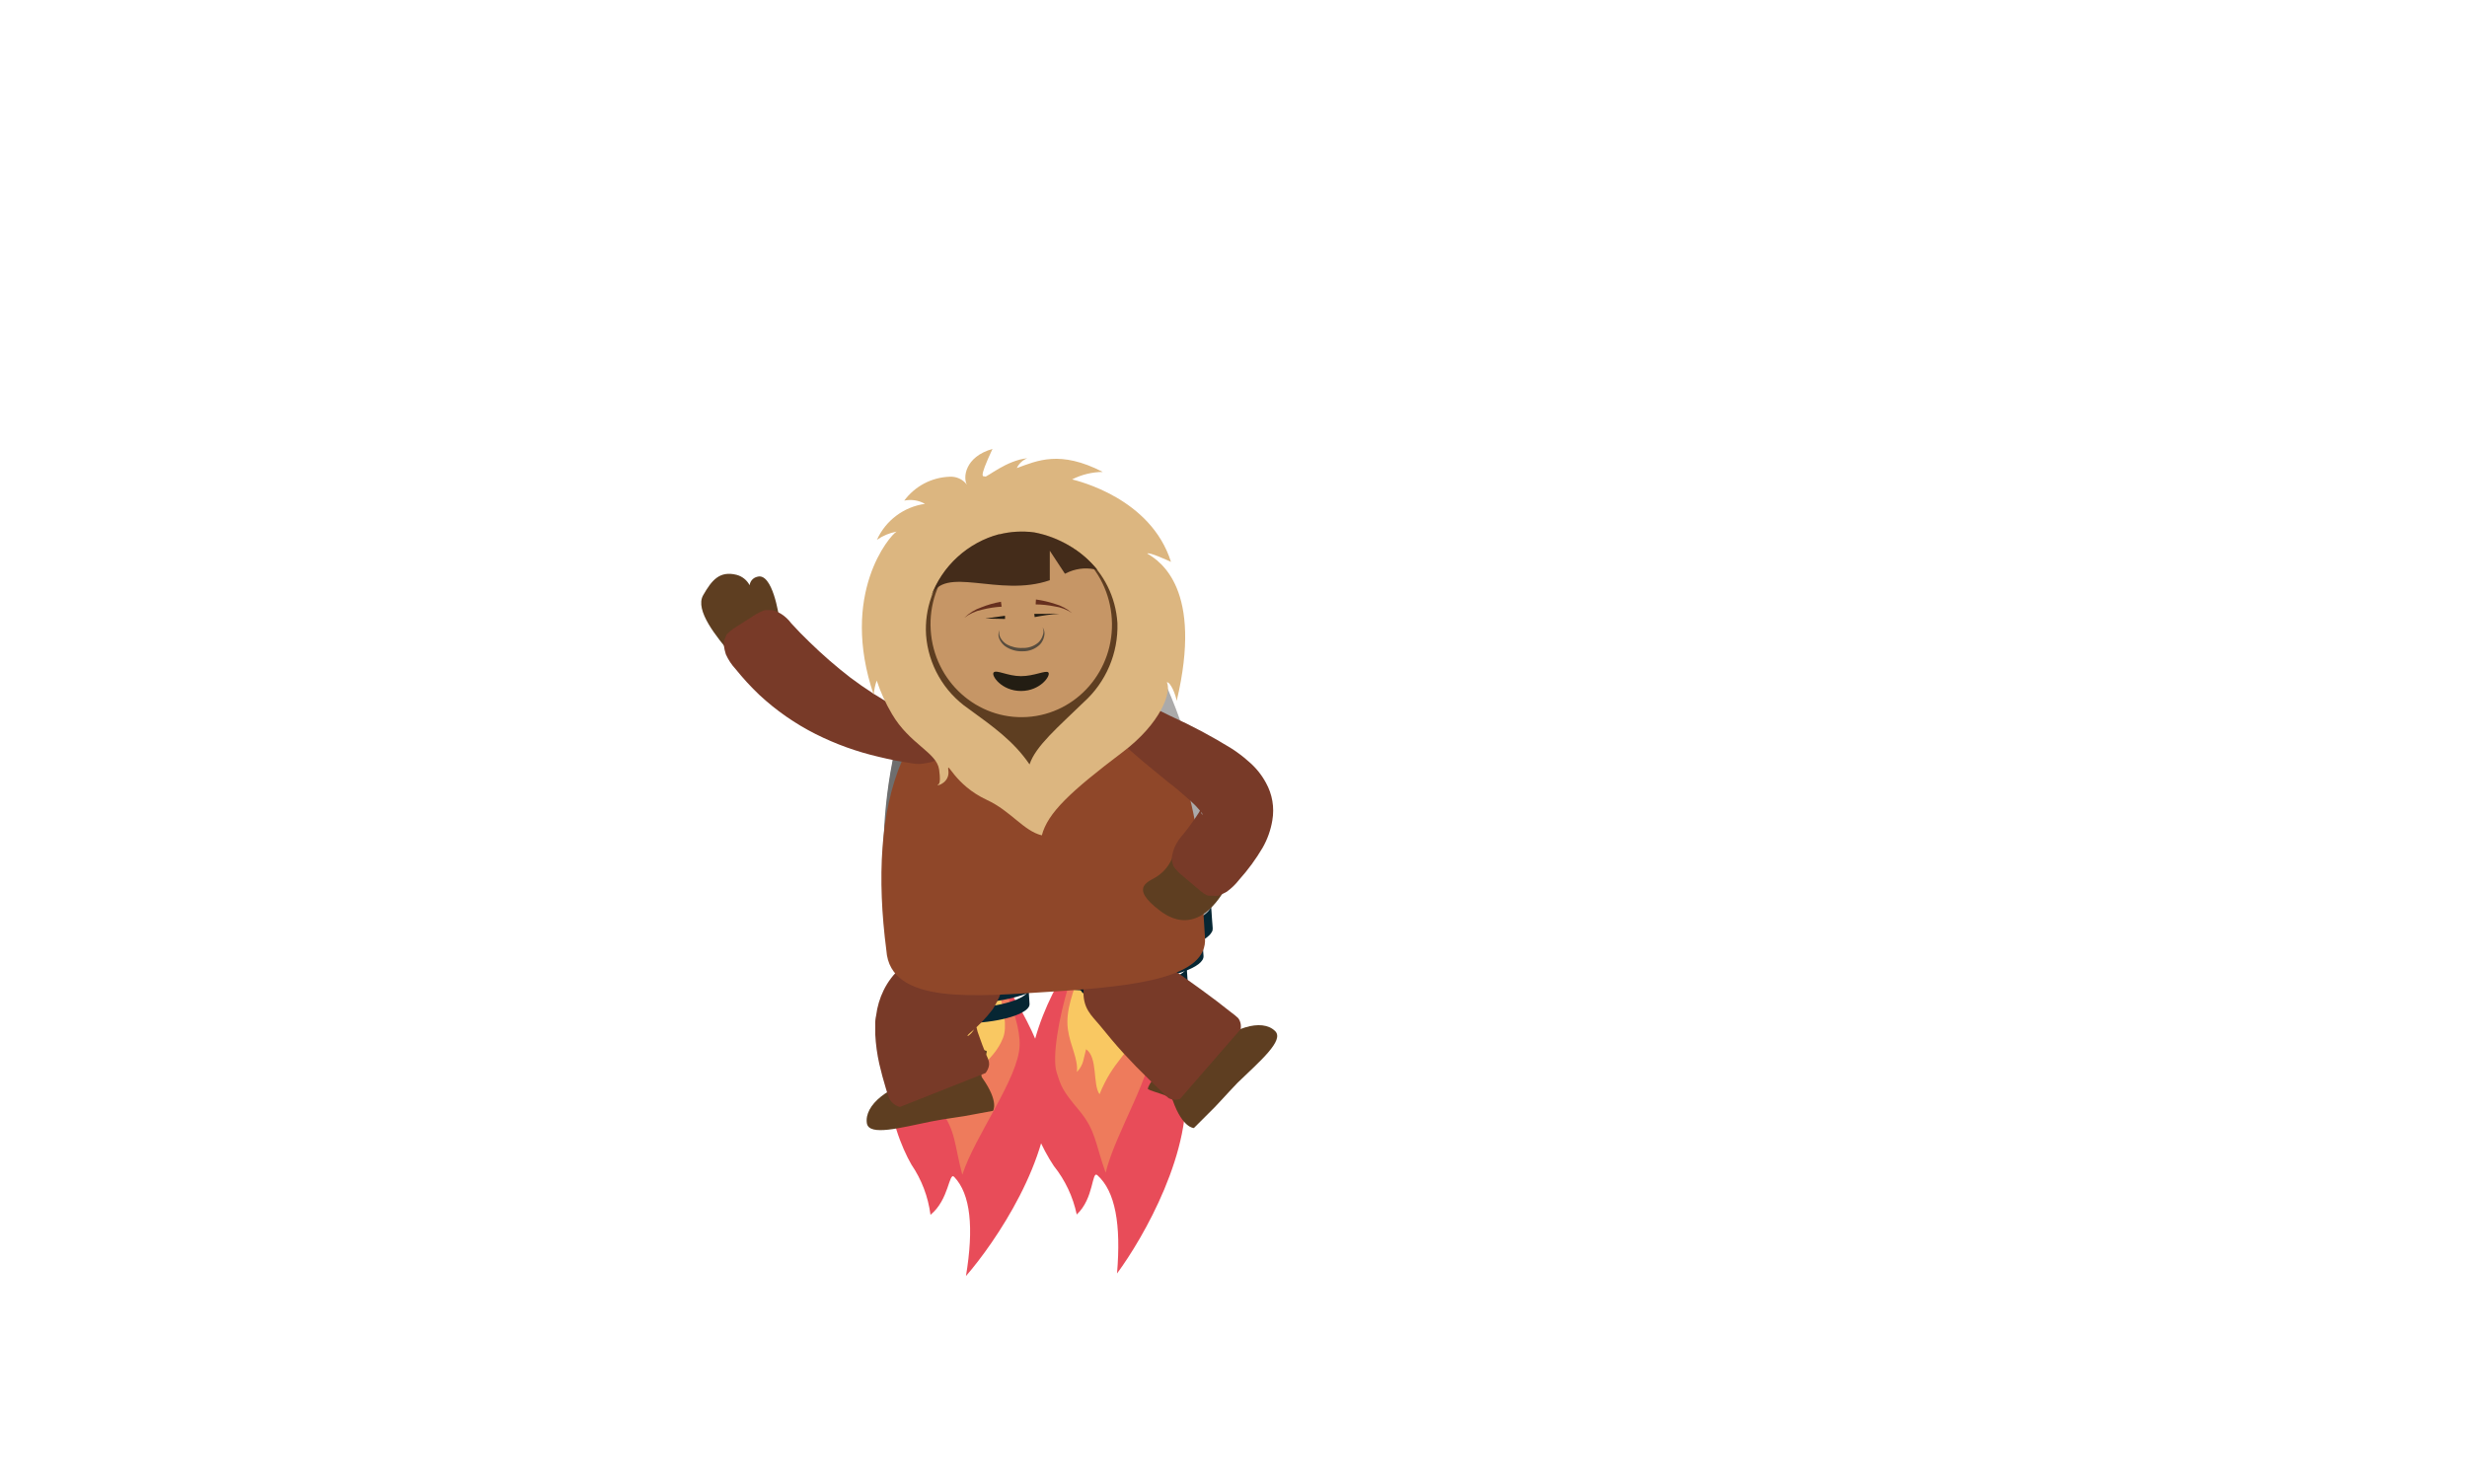
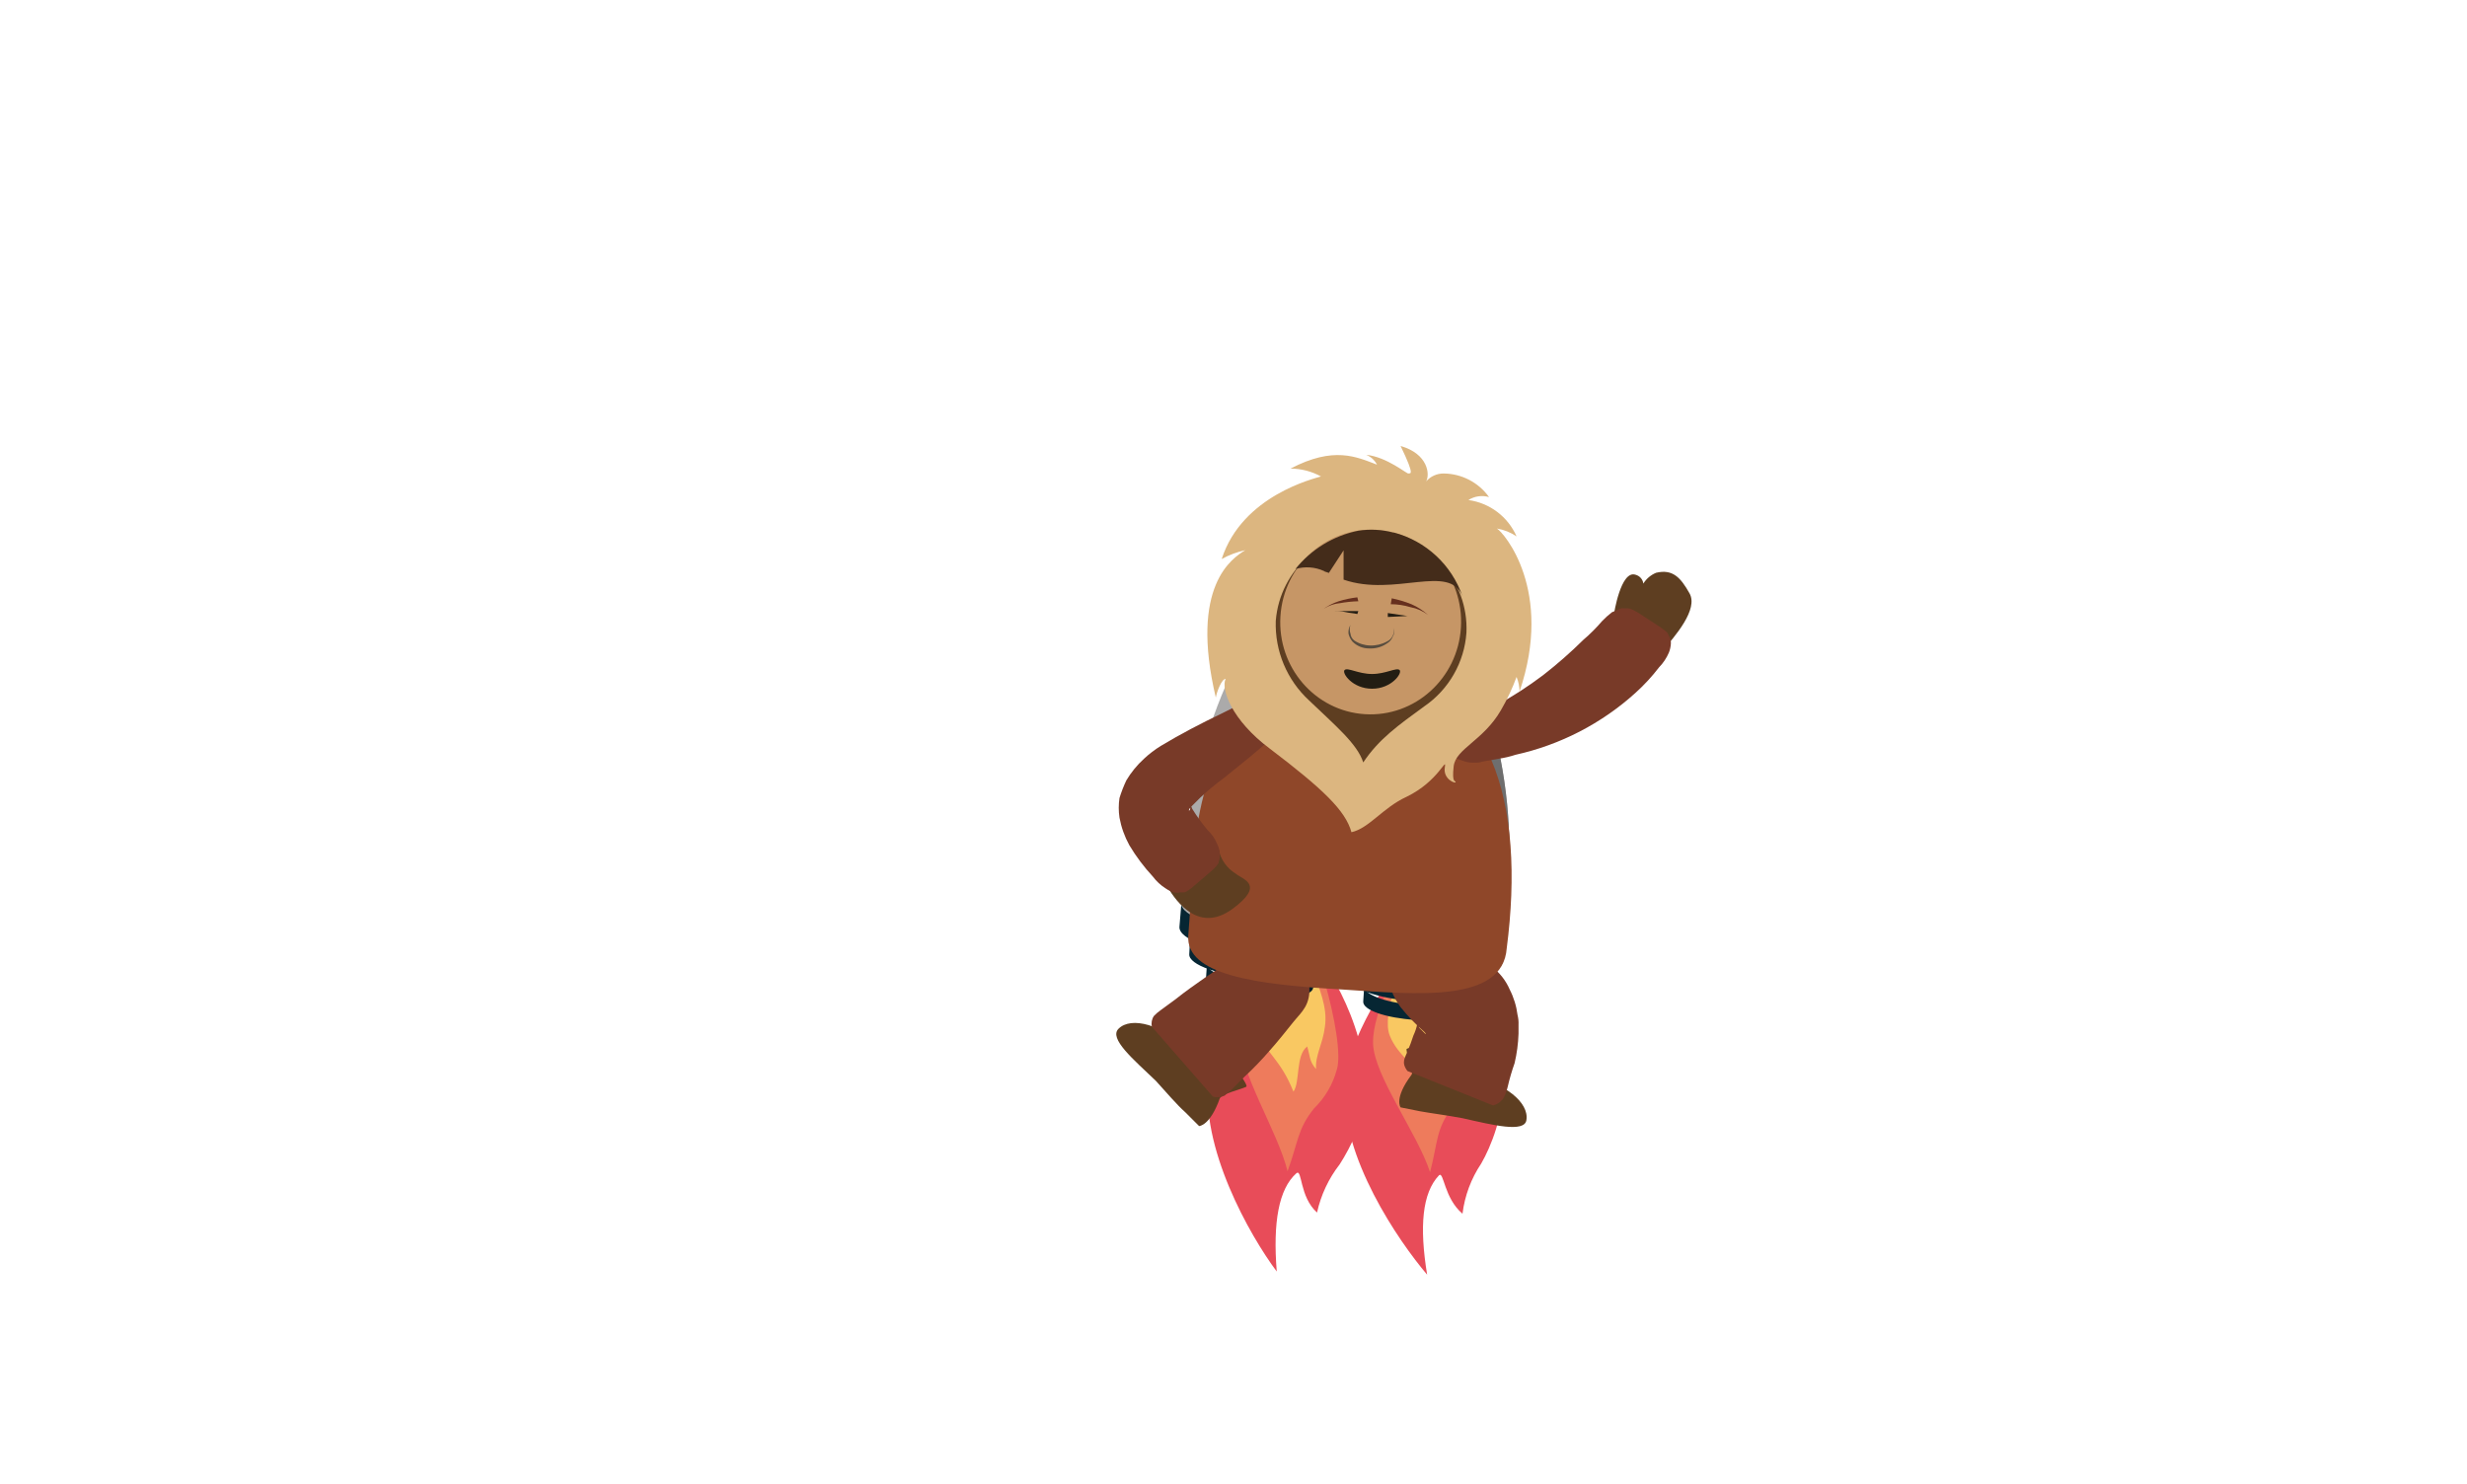
- <svg xmlns="http://www.w3.org/2000/svg" id="Layer_3" data-name="Layer 3" viewBox="0 0 251 151">
+ <svg xmlns="http://www.w3.org/2000/svg" viewBox="0 0 251 151">
  <defs>
    <style>.cls-1{fill:#e84c59;}.cls-2{fill:#ee7b5c;}.cls-3{fill:#f9c862;}.cls-4{fill:#062633;}.cls-5{fill:#abaaaa;}.cls-6{fill:#e1dfe0;}.cls-7{fill:none;}.cls-8{fill:#041d26;}.cls-9{fill:#6e6e6e;}.cls-10{fill:silver;}.cls-11{fill:#5e3e21;}.cls-12{fill:#783a28;}.cls-13{fill:#8f4729;}.cls-14{fill:#dcb680;}.cls-15{fill:#c69666;}.cls-16{fill:#662f1e;}.cls-17{fill:#231d13;}.cls-18{fill:#574c3e;}.cls-19{fill:#442c1a;}</style>
  </defs>
-   <path class="cls-1" d="M99.55,96.17c2.49,3.29,6.87,9.85,7.14,14.48.41,7.19-5.46,15.81-8.41,19.19.81-4.9.48-8.34-1.2-10.09-.54-.55-.51,2.33-2.41,3.86a11.72,11.72,0,0,0-1.94-5.11c-1-1.73-2.32-5.09-2.11-7.53.66-7.81,5.94-13.53,7-14.87Z" />
-   <path class="cls-2" d="M99.55,96.17c1.21,1.34,4.31,6.87,4.19,10.22s-4.53,9.13-5.83,13.14c-.83-3.07-.63-4.39-2.2-6.55a8.78,8.78,0,0,1-2-4c-.38-1.44.6-5.41,1.94-8.75a18.31,18.31,0,0,1,1.91-4.08Z" />
-   <path class="cls-3" d="M99.55,96.17c1.11,1.79,3.39,7.21,2.5,9.44s-2.41,2.52-4.11,5.9c-.63-1.1.15-3.74-1-4.67-.35.93-.34,1.53-1.1,2.24.24-1.37-.48-2.68-.58-4.4-.11-2,.94-3.86,1.6-5.61a12.11,12.11,0,0,0,.75-3Z" />
-   <path class="cls-4" d="M99,97.45c3.54.07,6.42-.69,6.44-1.68v1.8c0,1-2.91,1.76-6.45,1.69s-6.39-.93-6.37-1.93V95.52C92.56,96.52,95.4,97.38,99,97.45Z" />
-   <path class="cls-4" d="M98.92,99.63c2.66.05,4.84-.52,4.85-1.27v1.36c0,.75-2.18,1.32-4.85,1.27s-4.82-.7-4.8-1.45V98.18C94.1,98.93,96.25,99.58,98.92,99.63Z" />
-   <path class="cls-5" d="M104.24,73.17A44.67,44.67,0,0,1,106.49,89c-.07,3.67-.12,6.38-.12,6.38a30.53,30.53,0,0,1-7.4,1.4,31.08,31.08,0,0,1-7.31-1.64s-.07-2.68,0-6.45a43.81,43.81,0,0,1,3-15.72,20.79,20.79,0,0,0,4.71.64A19.45,19.45,0,0,0,104.24,73.17Z" />
-   <path class="cls-6" d="M99.51,66.17c.84,0,3,2.29,4.73,7a19.47,19.47,0,0,1-4.87.5A20.79,20.79,0,0,1,94.66,73C96.52,68.48,98.71,66.17,99.51,66.17Z" />
-   <path class="cls-4" d="M99,95c4.11.08,7.46-.8,7.48-2v2.1c0,1.16-3.37,2-7.48,2S91.58,96,91.6,94.86v-2.1C91.58,93.92,94.89,94.92,99,95Z" />
-   <path class="cls-7" d="M92.84,96.07a11.5,11.5,0,0,0,1.92.58v.28A5,5,0,0,1,92.84,96.07Z" />
-   <path class="cls-7" d="M94.4,98.64l.49.13v.16A3,3,0,0,1,94.4,98.64Z" />
-   <path class="cls-8" d="M94.77,96.93a14,14,0,0,0,.08,1.84l-.45-.13a.65.65,0,0,1-.28-.47v.37c-1-.33-1.56-.76-1.56-1.21v-1.4l.3.14A5,5,0,0,0,94.77,96.93Z" />
-   <path class="cls-8" d="M94.4,98.64a3.1,3.1,0,0,0,.5.29l.09,1.41c-.56-.23-.9-.51-.89-.81V98.17A.64.64,0,0,0,94.4,98.64Z" />
-   <path class="cls-9" d="M94.72,91.66v2.87c-1.73-.38-2.91-1-3.11-1.58V88.76a44,44,0,0,1,3-15.73,17.54,17.54,0,0,0,2.38.46A78.83,78.83,0,0,0,94.72,91.66Z" />
-   <path class="cls-10" d="M94.62,73c1.87-4.56,4.06-6.91,4.86-6.89a.76.76,0,0,1,.38.11A26.93,26.93,0,0,0,97,73.49,17.54,17.54,0,0,1,94.62,73Z" />
-   <path class="cls-8" d="M94.71,94.53v2.12a11.5,11.5,0,0,1-1.92-.58l-.3-.14a2.27,2.27,0,0,1-.9-.72h0a.7.7,0,0,1-.1-.34v-2.1a.67.67,0,0,0,0,.2C91.8,93.58,93,94.17,94.71,94.53Z" />
-   <path class="cls-1" d="M112.27,95.91c2.73,3.09,7.62,9.28,8.25,13.88,1,7.13-4.2,16.19-6.87,19.79.42-5-.17-8.35-2-10-.58-.51-.33,2.36-2.1,4a11.8,11.8,0,0,0-2.33-4.94c-1.11-1.65-2.72-4.89-2.7-7.33,0-7.84,4.85-14,5.78-15.38Z" />
-   <path class="cls-2" d="M112.27,95.91c1.3,1.25,4.83,6.51,5,9.86s-3.79,9.46-4.78,13.56c-1.07-3-1-4.33-2.71-6.36s-1.82-2.42-2.28-3.88.19-5.44,1.25-8.88A18.41,18.41,0,0,1,110.33,96Z" />
-   <path class="cls-3" d="M112.27,95.91c1.25,1.7,3.94,6.92,3.23,9.22s-2.2,2.7-3.63,6.21c-.72-1-.15-3.74-1.37-4.58-.28,1-.22,1.55-.93,2.32.13-1.38-.68-2.64-.92-4.34-.27-2,.63-3.92,1.15-5.73a11.86,11.86,0,0,0,.51-3Z" />
-   <path class="cls-4" d="M111.78,97.25c3.53-.21,6.35-1.19,6.29-2.19l.11,1.8c.06,1-2.76,2-6.3,2.19s-6.48-.42-6.48-1.42l-.1-1.8C105.33,96.82,108.24,97.46,111.78,97.25Z" />
-   <path class="cls-4" d="M111.91,99.42c2.66-.16,4.78-.9,4.74-1.65l.08,1.36c0,.75-2.08,1.49-4.74,1.65s-4.86-.32-4.9-1.07L107,98.35C107.05,99.1,109.24,99.58,111.91,99.42Z" />
-   <path class="cls-5" d="M115.13,72.64a44.7,44.7,0,0,1,3.5,15.63c.21,3.66.38,6.37.38,6.37a30,30,0,0,1-7.27,2,30.9,30.9,0,0,1-7.41-1s-.28-2.67-.51-6.43a44.1,44.1,0,0,1,1.75-15.91,20.91,20.91,0,0,0,9.56-.61Z" />
-   <path class="cls-6" d="M109.86,66c.84,0,3.2,2,5.27,6.65a20.91,20.91,0,0,1-9.56.61C107.06,68.55,109.06,66,109.86,66Z" />
-   <path class="cls-4" d="M111.63,94.8c4.1-.25,7.37-1.38,7.3-2.54l.13,2.09c.07,1.16-3.2,2.3-7.3,2.54s-7.49-.49-7.56-1.65l-.12-2.07C104.14,94.31,107.53,95,111.63,94.8Z" />
-   <path class="cls-7" d="M105.57,96.36a12.25,12.25,0,0,0,2,.42v.28A5.09,5.09,0,0,1,105.57,96.36Z" />
-   <path class="cls-7" d="M107.29,98.79l.5.1v.16A2.62,2.62,0,0,1,107.29,98.79Z" />
-   <path class="cls-8" d="M107.56,97.06c.07.62.14,1.23.23,1.83l-.5-.1a.65.65,0,0,1-.32-.44v.37c-1-.26-1.63-.64-1.66-1.09l-.08-1.39.31.12A4.83,4.83,0,0,0,107.56,97.06Z" />
-   <path class="cls-8" d="M107.29,98.79a2.53,2.53,0,0,0,.52.26c.06.47.13.93.2,1.4-.58-.19-.94-.44-1-.74l-.05-1v-.37A.66.66,0,0,0,107.29,98.79Z" />
-   <path class="cls-9" d="M107.1,91.8c.06,1,.13,1.93.21,2.87-1.75-.24-3-.71-3.22-1.33-.09-1.09-.2-2.53-.3-4.18a44.32,44.32,0,0,1,1.74-15.91,19.53,19.53,0,0,0,2.41.27A78.75,78.75,0,0,0,107.1,91.8Z" />
-   <path class="cls-10" d="M105.53,73.25c1.5-4.7,3.5-7.21,4.3-7.26a.86.86,0,0,1,.39.09,26.85,26.85,0,0,0-2.28,7.44A19.53,19.53,0,0,1,105.53,73.25Z" />
-   <path class="cls-8" d="M107.31,94.67c.06.71.14,1.41.22,2.11a12.25,12.25,0,0,1-2-.42l-.31-.12a2,2,0,0,1-1-.65h0a.7.7,0,0,1-.12-.33L104,93.17a.6.6,0,0,0,0,.19C104.34,94,105.56,94.43,107.31,94.67Z" />
-   <path class="cls-4" d="M115.23,97.8c4-.28,7.16-1.41,7.08-2.53l.14,2c.08,1.13-3.09,2.26-7.08,2.53s-7.28-.41-7.35-1.54l-.14-2C108,97.38,111.25,98.07,115.23,97.8Z" />
-   <path class="cls-4" d="M115.4,100.25c3-.21,5.39-1.06,5.33-1.91l.11,1.54c0,.84-2.33,1.69-5.33,1.9s-5.48-.31-5.54-1.16l-.11-1.53C109.92,99.94,112.4,100.46,115.4,100.25Z" />
-   <path class="cls-5" d="M118.77,70a50.06,50.06,0,0,1,4.1,17.59c.28,4.13.49,7.18.49,7.18s-4.91,2.08-8.18,2.31S106.82,96,106.82,96s-.35-3-.64-7.25a49.49,49.49,0,0,1,1.81-18,22.9,22.9,0,0,0,5.36.25A22.23,22.23,0,0,0,118.77,70Z" />
-   <path class="cls-6" d="M112.76,62.57c1-.07,3.63,2.27,6,7.44a22.24,22.24,0,0,1-5.42,1,22.9,22.9,0,0,1-5.36-.25C109.63,65.48,111.86,62.63,112.76,62.57Z" />
-   <path class="cls-4" d="M115,95c4.63-.31,8.3-1.63,8.21-2.93l.17,2.36c.09,1.3-3.59,2.62-8.22,2.94s-8.44-.48-8.53-1.79l-.16-2.36C106.6,94.56,110.4,95.35,115,95Z" />
-   <path class="cls-7" d="M108.23,96.85a11.79,11.79,0,0,0,2.2.46v.32A5.43,5.43,0,0,1,108.23,96.85Z" />
-   <path class="cls-7" d="M110.19,99.58l.56.11v.18A2.7,2.7,0,0,1,110.19,99.58Z" />
-   <path class="cls-8" d="M110.47,97.63c.09.69.18,1.38.28,2.06l-.56-.11a.67.67,0,0,1-.36-.49v.42c-1.13-.28-1.83-.71-1.87-1.22l-.11-1.57.36.13A5.35,5.35,0,0,0,110.47,97.63Z" />
-   <path class="cls-8" d="M110.19,99.58a2.94,2.94,0,0,0,.59.29c.07.53.15,1,.24,1.57-.66-.2-1.07-.49-1.09-.82l-.08-1.11v-.42A.71.71,0,0,0,110.19,99.58Z" />
-   <path class="cls-9" d="M109.9,91.7c.07,1.1.17,2.17.27,3.23-2-.25-3.36-.77-3.64-1.46-.12-1.24-.25-2.86-.38-4.72a49.51,49.51,0,0,1,1.8-18,22.59,22.59,0,0,0,2.72.28A88.8,88.8,0,0,0,109.9,91.7Z" />
-   <path class="cls-10" d="M108,70.79c1.65-5.31,3.88-8.16,4.78-8.23a.94.94,0,0,1,.43.1,30.86,30.86,0,0,0-2.49,8.41A22.59,22.59,0,0,1,108,70.79Z" />
-   <path class="cls-8" d="M110.17,94.93c.08.81.17,1.6.26,2.38a11.79,11.79,0,0,1-2.2-.46l-.36-.13a2.27,2.27,0,0,1-1.08-.72h0a.85.85,0,0,1-.15-.37l-.16-2.36a.9.9,0,0,0,.06.22C106.81,94.17,108.19,94.68,110.17,94.93Z" />
-   <path class="cls-4" d="M99.15,100.09c4-.28,7.15-1.41,7.07-2.53l.14,2c.08,1.12-3.09,2.26-7.07,2.53s-7.28-.41-7.36-1.54l-.14-2C91.87,99.67,95.16,100.36,99.15,100.09Z" />
-   <path class="cls-4" d="M99.32,102.54c3-.21,5.38-1.06,5.33-1.91l.1,1.53c.06.85-2.33,1.7-5.33,1.91s-5.48-.31-5.54-1.16l-.1-1.53C93.83,102.23,96.31,102.74,99.32,102.54Z" />
-   <path class="cls-5" d="M102.69,72.3a50,50,0,0,1,4.09,17.59c.29,4.13.5,7.18.5,7.18s-4.88,2.1-8.18,2.3a35.2,35.2,0,0,1-8.37-1.08s-.34-3-.63-7.25a50,50,0,0,1,1.8-18,22.38,22.38,0,0,0,5.36.25A22.79,22.79,0,0,0,102.69,72.3Z" />
-   <path class="cls-6" d="M96.68,64.86c.94-.07,3.62,2.27,6,7.44a22.81,22.81,0,0,1-5.43,1,22.38,22.38,0,0,1-5.36-.25C93.55,67.77,95.78,64.92,96.68,64.86Z" />
-   <path class="cls-4" d="M99,97.32c4.62-.31,8.3-1.63,8.21-2.93l.16,2.36c.09,1.3-3.59,2.62-8.21,2.94s-8.45-.48-8.54-1.79l-.18-2.36C90.51,96.85,94.33,97.64,99,97.32Z" />
-   <path class="cls-7" d="M92.14,99.17a11.89,11.89,0,0,0,2.21.46V100A5.42,5.42,0,0,1,92.14,99.17Z" />
-   <path class="cls-7" d="M94.1,101.87l.56.11v.18A2.7,2.7,0,0,1,94.1,101.87Z" />
-   <path class="cls-8" d="M94.4,99.92c.08.69.17,1.38.27,2.06l-.56-.11a.67.67,0,0,1-.36-.49v.42c-1.13-.29-1.84-.71-1.87-1.22L91.77,99l.35.13A5.44,5.44,0,0,0,94.4,99.92Z" />
-   <path class="cls-8" d="M94.1,101.87a2.94,2.94,0,0,0,.59.29l.24,1.57c-.66-.2-1.06-.49-1.08-.82l-.08-1.11v-.42A.7.7,0,0,0,94.1,101.87Z" />
-   <path class="cls-9" d="M93.81,94c.08,1.1.17,2.17.28,3.23-2-.25-3.37-.77-3.65-1.46-.11-1.24-.25-2.86-.38-4.72a49.49,49.49,0,0,1,1.81-18,22.42,22.42,0,0,0,2.71.28A89.91,89.91,0,0,0,93.81,94Z" />
-   <path class="cls-10" d="M91.87,73.08c1.64-5.31,3.87-8.17,4.77-8.23a1.12,1.12,0,0,1,.44.09,30.5,30.5,0,0,0-2.5,8.42A22.42,22.42,0,0,1,91.87,73.08Z" />
-   <path class="cls-8" d="M94.09,97.22c.08.81.16,1.6.26,2.38a11.89,11.89,0,0,1-2.21-.46L91.79,99a2.51,2.51,0,0,1-1.09-.72h0a.73.73,0,0,1-.14-.37l-.16-2.38a1,1,0,0,0,.06.22C90.72,96.45,92.11,97,94.09,97.22Z" />
-   <path class="cls-11" d="M79.26,62.81c0-.07-.65-4.61-2.22-4.12a1,1,0,0,0-.77.86,2.11,2.11,0,0,0-1.33-1.06c-1.73-.43-2.52.54-3.4,2.08s1.4,4.27,2.88,6.05a10.25,10.25,0,0,0,1.13,1.49l5.21-3.77A3.81,3.81,0,0,1,79.26,62.81Z" />
-   <path class="cls-11" d="M100.4,107c0-.52-6.33.23-6.33.23a13.12,13.12,0,0,0,1.59,2.35,11.55,11.55,0,0,0-1.76.19c-3.49.65-6,2.68-5.7,4.54.24,1.31,3.38.45,6.51-.19,1.58-.32,3.16-.47,4.32-.72h0l2-.37s.65-.89-1.08-3.34C99.58,109.31,100.32,107.56,100.4,107Z" />
-   <path class="cls-12" d="M101.28,96a3.77,3.77,0,0,1,1,3A8.21,8.21,0,0,1,101,102.7a14.91,14.91,0,0,1-2.37,2.46c-.21.19-.25.3-.12.24a2,2,0,0,0,.56-.6,4.11,4.11,0,0,0,.25-.52h0v.13a6.49,6.49,0,0,0,.36,1.18c.15.47.37,1,.6,1.59s.67,1.06,0,2l-8.73,3.46a1.8,1.8,0,0,1-1.06-.83,9.38,9.38,0,0,1-.38-1.13c-.23-.76-.45-1.57-.65-2.43a18,18,0,0,1-.41-3v-.92a3.73,3.73,0,0,1,.09-1,8.14,8.14,0,0,1,.76-2.56,7.39,7.39,0,0,1,1.76-2.31,8,8,0,0,1,1.55-1c.73-.39.81-.34.86-.23s.18.18.39-.06A10,10,0,0,1,95.92,96Z" />
-   <path class="cls-11" d="M119.33,112c1,2.81,2.14,2.78,2.14,2.78l1.44-1.44h0c.87-.82,1.88-2,3-3.16,2.29-2.21,4.78-4.32,3.83-5.26-1.34-1.34-4.46-.38-7,2.13a12.3,12.3,0,0,0-1.15,1.34,12.09,12.09,0,0,0-1-2.63s-4.21,4.82-3.77,5.08S119.17,111.49,119.33,112Z" />
-   <path class="cls-12" d="M113.64,96.59c2-.45,2.81.53,4,1.09a22.32,22.32,0,0,1,3.16,2c1,.7,2,1.44,3,2.19l1.46,1.14a6.63,6.63,0,0,1,.72.59,1.41,1.41,0,0,1,.24,1.13l-6.16,7.09a1.51,1.51,0,0,1-1.16-.08,8.18,8.18,0,0,1-.68-.63l-1.33-1.29c-.89-.86-1.75-1.74-2.59-2.66s-1.63-1.88-2.42-2.85-1.79-1.69-1.63-3.77Z" />
-   <path class="cls-13" d="M122,87.17v-.58a.54.54,0,0,0,0-.18c-1.19-10-5.13-18.5-17.73-17.72h0c-12.73.8-16,13.37-14.09,28h0c.37,5.62,9.23,4.68,16.84,4.21,8.83-.54,15.86-1.48,15.58-5.48l-.26-4.11C122.17,89.92,122.09,88.53,122,87.17Z" />
-   <path class="cls-12" d="M96.34,76.17c-.24.6-.41.77-.57.86l-.46.29a3.53,3.53,0,0,1-.9.3,6.5,6.5,0,0,1-.87.12,4.58,4.58,0,0,1-.83-.08l-1.65-.28c-.55-.11-1.09-.24-1.65-.37A28.77,28.77,0,0,1,83,74.7a24.89,24.89,0,0,1-5.75-4,26.89,26.89,0,0,1-2.4-2.61,5.59,5.59,0,0,1-1-1.51,5.29,5.29,0,0,1-.21-.94,1.26,1.26,0,0,1,.08-.58l.15-.36c0-.1.11-.25.76-.74l2.3-1.47c.71-.38.88-.42,1-.41h.36a1.51,1.51,0,0,1,.52.06,3.68,3.68,0,0,1,.69.34,3.89,3.89,0,0,1,1,.94c.6.66,1.23,1.31,1.88,1.93a47.21,47.21,0,0,0,4.13,3.59A38.55,38.55,0,0,0,91.26,72c.43.21.86.45,1.3.66l1.34.58a4.67,4.67,0,0,1,1.33.77,2.94,2.94,0,0,1,.63.64c.1.14.19.3.29.45a1.72,1.72,0,0,1,.2,1Z" />
-   <path class="cls-11" d="M124.61,90.52c-.86,1.51-3.2,4.69-6.56,2.17s-1-3-.27-3.55a4,4,0,0,0,1.67-2.45Z" />
-   <path class="cls-12" d="M112.08,71.44c.46-.45.69-.54.87-.56l.56-.09a3.37,3.37,0,0,1,1,.06,4.54,4.54,0,0,1,1.63.54c1,.51,2,1,3,1.49a54,54,0,0,1,6.19,3.3A13.71,13.71,0,0,1,127,77.45a7.53,7.53,0,0,1,1.8,2.2,5.8,5.8,0,0,1,.65,3.83,8.32,8.32,0,0,1-1,2.8,20.15,20.15,0,0,1-2.37,3.23,6.17,6.17,0,0,1-1.27,1.23,6.46,6.46,0,0,1-.84.4,1.89,1.89,0,0,1-.58,0H123c-.1,0-.27,0-.92-.53L120,88.85c-.56-.58-.64-.74-.65-.84l-.1-.37a1.82,1.82,0,0,1,0-.57,5.13,5.13,0,0,1,.26-.87,5.08,5.08,0,0,1,.9-1.34A25.91,25.91,0,0,0,122,82.65c.14-.26.22-.43.2-.32a.86.86,0,0,0,0,.32.64.64,0,0,0,.12.25c.07,0,0-.17-.25-.44a8.42,8.42,0,0,0-.88-.91c-.71-.64-1.53-1.36-2.38-2l-2.59-2.13-2.59-2.25a5,5,0,0,1-1.18-1.29A3.71,3.71,0,0,1,112,73c-.06-.17-.1-.36-.15-.54a1.64,1.64,0,0,1,.18-1Z" />
-   <path class="cls-14" d="M106,85c-1.84-.44-3.16-2.48-5.58-3.6-3.35-1.55-4.09-4.18-3.93-3S95.4,80,95.4,79.87s.39.19.15-1.56-3-2.58-4.8-5.66a17.35,17.35,0,0,1-1.55-3.4,5.2,5.2,0,0,0-.3,1.47c-3.5-10.29,1.63-16.23,2.32-16.63a5.21,5.21,0,0,0-2,.84,6.33,6.33,0,0,1,4.89-3.66A3,3,0,0,0,92,50.94a6,6,0,0,1,4.59-2.43,2.05,2.05,0,0,1,1.79.81c-.41-.68-.24-2.83,2.6-3.64-1.55,3.31-.88,2.69-.75,2.81s2.21-1.67,4.29-1.86a2,2,0,0,0-1.07,1c2.09-.76,4.4-1.85,8.75.39a7.07,7.07,0,0,0-3.12.76c.58.16,8,1.9,10.06,8.39-.34-.15-2.17-1-2.42-.85,1.33.79,5.7,3.63,3,15-.09-.6-.62-1.93-1-1.9.5,1-.61,4.18-4.5,7.11C108.89,80.56,106.6,82.71,106,85Z" />
-   <path class="cls-11" d="M113.69,63.4a9.75,9.75,0,1,0-19.47,1.21,10,10,0,0,0,4.28,7.48c2.62,1.9,4.64,3.34,6.25,5.69.61-1.86,2.92-3.81,5.5-6.32A10.39,10.39,0,0,0,113.69,63.4Z" />
-   <ellipse class="cls-15" cx="103.91" cy="63.54" rx="9.23" ry="9.44" transform="translate(-3.75 6.57) rotate(-3.56)" />
-   <path class="cls-16" d="M105.4,61a10.71,10.71,0,0,1,1.94.45,4.41,4.41,0,0,1,1.73.93,4.17,4.17,0,0,0-1.79-.68,10.23,10.23,0,0,0-1.91-.2Z" />
-   <path class="cls-16" d="M101.91,61.73a10.53,10.53,0,0,0-2,.31,4.3,4.3,0,0,0-1.79.82,4.51,4.51,0,0,1,1.72-1.06,10.12,10.12,0,0,1,2-.57Z" />
-   <polygon class="cls-17" points="102.26 62.98 100.25 62.94 102.25 62.65 102.26 62.98" />
-   <path class="cls-17" d="M105.23,62.46h1.28a9,9,0,0,1,1.27,0,9,9,0,0,0-1.26.12c-.42.06-.84.13-1.25.21Z" />
-   <path class="cls-18" d="M101.69,64.11a1.09,1.09,0,0,0,.13.84,1.78,1.78,0,0,0,.59.6,3,3,0,0,0,1.65.38,2.31,2.31,0,0,0,1.57-.54,1.6,1.6,0,0,0,.45-.7,1.07,1.07,0,0,0,0-.86,1.1,1.1,0,0,1,.16.9,1.77,1.77,0,0,1-.43.85,2.44,2.44,0,0,1-1.74.69,2.94,2.94,0,0,1-1.8-.51,1.85,1.85,0,0,1-.59-.74A1.07,1.07,0,0,1,101.69,64.11Z" />
-   <path class="cls-19" d="M101.64,54.38a9.44,9.44,0,0,1,3.59-.21A11.08,11.08,0,0,1,111.67,58a4.45,4.45,0,0,0-2.86.17l-.46.21-1.54-2.34v3c-5.2,1.81-10.8-1.66-12.11,1.71a10.2,10.2,0,0,1,7-6.41" />
-   <path class="cls-17" d="M106.66,68.42c.29.3-.8,1.89-2.78,1.89s-3.07-1.59-2.78-1.89,1.43.38,2.78.38S106.4,68.17,106.66,68.42Z" />
+   <g id="Layer_2" data-name="Layer 2">
+     <path class="cls-1" d="M145.8,96c1.1,1.4,6.3,7.1,7,14.9.2,2.4-1.1,5.8-2.1,7.5a11.72,11.72,0,0,0-1.9,5.1c-1.9-1.6-1.9-4.4-2.4-3.9-1.7,1.8-2,5.2-1.2,10.1-2.9-3.4-8.8-12-8.4-19.2.2-4.7,4.6-11.2,7.1-14.5Z" />
+     <path class="cls-2" d="M145.9,95.88a21.72,21.72,0,0,1,1.9,4.1c1.3,3.4,2.3,7.4,1.9,8.8a8.59,8.59,0,0,1-2,4c-1.6,2.1-1.4,3.4-2.2,6.5-1.3-4-5.7-9.8-5.8-13.1s3-8.9,4.2-10.2Z" />
+     <path class="cls-3" d="M145.8,95.78a16.66,16.66,0,0,0,.8,3c.7,1.7,1.7,3.6,1.6,5.6-.1,1.7-.8,3-.6,4.4-.8-.7-.8-1.3-1.1-2.2-1.2,1-.4,3.6-1,4.7-1.7-3.4-3.2-3.7-4.1-5.9s1.4-7.6,2.5-9.4Z" />
+     <path class="cls-4" d="M150.9,95.28v1.8c0,1-2.9,1.8-6.4,1.9s-6.4-.7-6.4-1.7v-1.8c0,1,2.9,1.8,6.4,1.7S150.9,96.28,150.9,95.28Z" />
+     <path class="cls-4" d="M149.3,98v1.4c0,.7-2.1,1.4-4.8,1.4s-4.8-.5-4.8-1.3v-1.4c0,.8,2.1,1.3,4.8,1.3S149.4,98.68,149.3,98Z" />
+     <path class="cls-5" d="M144.1,73.48a18.35,18.35,0,0,0,4.7-.6,42.14,42.14,0,0,1,3,15.7c.1,3.8,0,6.5,0,6.5a30.76,30.76,0,0,1-7.3,1.6,31.2,31.2,0,0,1-7.4-1.4s0-2.7-.1-6.4A42.85,42.85,0,0,1,139.2,73,26.26,26.26,0,0,0,144.1,73.48Z" />
+     <path class="cls-6" d="M148.8,72.88a18.35,18.35,0,0,1-4.7.6,19.89,19.89,0,0,1-4.9-.5c1.7-4.7,3.9-7,4.7-7S146.9,68.28,148.8,72.88Z" />
+     <path class="cls-4" d="M151.9,92.58v2.1c0,1.1-3.3,2.2-7.4,2.2s-7.5-.8-7.5-2v-2.1c0,1.2,3.4,2.1,7.5,2S151.9,93.68,151.9,92.58Z" />
+     <path class="cls-7" d="M148.7,96.78v-.3a13.89,13.89,0,0,0,1.9-.6A6.63,6.63,0,0,1,148.7,96.78Z" />
+     <path class="cls-7" d="M148.6,98.68v-.2l.5-.1A2.19,2.19,0,0,0,148.6,98.68Z" />
+     <path class="cls-8" d="M150.7,95.78l.3-.1v1.4c0,.4-.6.9-1.6,1.2v-.4a.55.55,0,0,1-.3.5l-.5.1a10.87,10.87,0,0,0,.1-1.8A4.45,4.45,0,0,0,150.7,95.78Z" />
+     <path class="cls-8" d="M149.4,97.88v1.4c0,.3-.3.6-.9.8l.1-1.4c.2-.1.3-.2.5-.3A2.19,2.19,0,0,0,149.4,97.88Z" />
+     <path class="cls-9" d="M146.4,73.28a20.48,20.48,0,0,0,2.4-.5,42.14,42.14,0,0,1,3,15.7v4.2c-.2.6-1.4,1.2-3.1,1.6v-2.9A73.61,73.61,0,0,0,146.4,73.28Z" />
+     <path class="cls-10" d="M146.4,73.18a27.87,27.87,0,0,0-2.9-7.2.6.6,0,0,1,.4-.1c.8,0,3,2.3,4.9,6.9A8.6,8.6,0,0,1,146.4,73.18Z" />
+     <path class="cls-8" d="M151.9,92.78v1.9a.37.37,0,0,1-.1.3h0a2.18,2.18,0,0,1-.9.7l-.3.1a6,6,0,0,1-1.9.6v-2.1C150.5,94,151.7,93.38,151.9,92.78Z" />
+     <path class="cls-1" d="M133.2,95.78c.9,1.4,5.8,7.6,5.8,15.4,0,2.4-1.6,5.6-2.7,7.3a12.3,12.3,0,0,0-2.3,4.9c-1.8-1.6-1.5-4.5-2.1-4-1.8,1.6-2.4,5-2,10-2.7-3.6-7.9-12.7-6.9-19.8.6-4.6,5.5-10.8,8.2-13.9Z" />
+     <path class="cls-2" d="M133.2,95.78a19.22,19.22,0,0,1,1.6,4.2c1,3.5,1.7,7.4,1.2,8.9a8.66,8.66,0,0,1-2.3,3.9c-1.7,2.1-1.6,3.4-2.7,6.4-1-4.1-5-10.2-4.8-13.6s3.7-8.7,5-9.9Z" />
+     <path class="cls-3" d="M133.1,95.78a10.47,10.47,0,0,0,.5,3c.6,1.8,1.5,3.7,1.2,5.7-.2,1.7-1,2.9-.9,4.3-.7-.8-.6-1.3-.9-2.3-1.2.9-.7,3.6-1.4,4.6-1.4-3.5-2.9-3.9-3.6-6.2s2-7.5,3.2-9.2Z" />
+     <path class="cls-4" d="M138.2,95.58l-.1,1.8c0,1-3,1.6-6.5,1.4s-6.4-1.2-6.3-2.2l.1-1.8c-.1,1,2.8,2,6.3,2.2S138.1,96.58,138.2,95.58Z" />
+     <path class="cls-4" d="M136.4,98l-.1,1.4c0,.8-2.2,1.3-4.9,1.1s-4.7-.8-4.7-1.6l.1-1.4c-.1.8,2,1.5,4.7,1.7S136.4,98.88,136.4,98Z" />
+     <path class="cls-5" d="M128.3,72.38a20.5,20.5,0,0,0,9.5.7A42.61,42.61,0,0,1,139.6,89c-.2,3.7-.5,6.4-.5,6.4a30.68,30.68,0,0,1-7.4,1,30.36,30.36,0,0,1-7.3-2s.2-2.7.4-6.4a44.74,44.74,0,0,1,3.5-15.6Z" />
+     <path class="cls-6" d="M137.9,73.08a20.8,20.8,0,0,1-9.6-.6c2.1-4.7,4.5-6.7,5.3-6.7S136.4,68.28,137.9,73.08Z" />
+     <path class="cls-4" d="M139.4,93l-.1,2.1c-.1,1.1-3.5,1.8-7.6,1.6s-7.4-1.3-7.3-2.5l.1-2.1c-.1,1.1,3.2,2.3,7.3,2.5S139.3,94.08,139.4,93Z" />
+     <path class="cls-7" d="M135.9,96.78v-.3a14.16,14.16,0,0,0,2-.4A3.72,3.72,0,0,1,135.9,96.78Z" />
+     <path class="cls-7" d="M135.7,98.88v-.2l.5-.1A2.19,2.19,0,0,0,135.7,98.88Z" />
+     <path class="cls-8" d="M138,96.08l.3-.1-.1,1.4c-.1.5-.7.8-1.7,1.1v-.4a.54.54,0,0,1-.3.4l-.5.1c.1-.6.1-1.2.2-1.8A4.37,4.37,0,0,0,138,96.08Z" />
+     <path class="cls-8" d="M136.5,98.18v1.4c-.1.3-.4.5-1,.7.1-.5.1-.9.2-1.4.2-.1.3-.2.5-.3S136.5,98.28,136.5,98.18Z" />
+     <path class="cls-9" d="M135.6,73.38l2.4-.3A44.73,44.73,0,0,1,139.7,89q-.15,2.55-.3,4.2c-.2.6-1.4,1.1-3.2,1.3.1-1,.1-1.9.2-2.9A84.85,84.85,0,0,0,135.6,73.38Z" />
+     <path class="cls-10" d="M135.5,73.18a28.8,28.8,0,0,0-2.3-7.4.6.6,0,0,1,.4-.1c.8.1,2.8,2.6,4.3,7.3A6.52,6.52,0,0,1,135.5,73.18Z" />
+     <path class="cls-8" d="M139.4,93.28v-.2l-.1,2.1a.37.37,0,0,1-.1.3h0a2.07,2.07,0,0,1-1,.6l-.3.1a14.16,14.16,0,0,1-2,.4c.1-.7.1-1.4.2-2.1C137.9,94.18,139.1,93.68,139.4,93.28Z" />
+     <path class="cls-4" d="M135.6,96.08l-.1,2c-.1,1.1-3.4,1.8-7.4,1.5s-7.2-1.4-7.1-2.5l.1-2c-.1,1.1,3.1,2.2,7.1,2.5S135.5,97.18,135.6,96.08Z" />
+     <path class="cls-4" d="M133.6,98.78l-.1,1.5c0,.9-2.5,1.4-5.5,1.2s-5.3-1.1-5.3-1.9l.1-1.5c-.1.8,2.3,1.7,5.3,1.9S133.5,99.68,133.6,98.78Z" />
+     <path class="cls-5" d="M130.1,70.78a19.57,19.57,0,0,0,5.4-.2,49.57,49.57,0,0,1,1.8,18c-.3,4.2-.6,7.2-.6,7.2a35.15,35.15,0,0,1-8.4,1.1c-3.3-.2-8.2-2.3-8.2-2.3s.2-3.1.5-7.2a50.83,50.83,0,0,1,4.1-17.6A19.81,19.81,0,0,0,130.1,70.78Z" />
+     <path class="cls-6" d="M135.5,70.58a32.52,32.52,0,0,1-5.4.2,20.54,20.54,0,0,1-5.4-1c2.4-5.1,5-7.5,6-7.4S133.8,65.28,135.5,70.58Z" />
+     <path class="cls-4" d="M136.9,93l-.2,2.4c-.1,1.3-3.9,2.1-8.5,1.8s-8.3-1.6-8.2-2.9l.2-2.4c-.1,1.3,3.6,2.6,8.2,2.9S136.9,94.28,136.9,93Z" />
+     <path class="cls-7" d="M133,97.38v-.3a17.42,17.42,0,0,0,2.2-.5A4.19,4.19,0,0,1,133,97.38Z" />
+     <path class="cls-7" d="M132.7,99.68v-.2l.6-.1Z" />
+     <path class="cls-8" d="M135.3,96.58c.2,0,.3,0,.4-.1l-.1,1.6c-.1.5-.8.9-1.9,1.2v-.4a1,1,0,0,1-.4.5l-.6.1.3-2.1A4.89,4.89,0,0,0,135.3,96.58Z" />
+     <path class="cls-8" d="M133.7,99v.4l-.1,1.1c0,.3-.4.6-1.1.8a7.77,7.77,0,0,1,.2-1.6l.6-.3Z" />
+     <path class="cls-9" d="M132.8,70.78a24.77,24.77,0,0,0,2.7-.3,49.57,49.57,0,0,1,1.8,18c-.2,1.8-.3,3.5-.4,4.7-.2.7-1.6,1.3-3.6,1.5.1-1,.2-2.1.3-3.2A95.71,95.71,0,0,0,132.8,70.78Z" />
+     <path class="cls-10" d="M132.8,70.88a31.23,31.23,0,0,0-2.5-8.4.6.6,0,0,1,.4-.1c.9,0,3.1,2.9,4.8,8.2Z" />
+     <path class="cls-8" d="M137,93.18c.1-.1.1-.1.1-.2l-.2,2.4c-.1.2-.1.3-.2.4h0a2.59,2.59,0,0,1-1.1.7c-.2,0-.3.1-.4.1a8.73,8.73,0,0,1-2.2.5l.3-2.4C135.3,94.48,136.6,94,137,93.18Z" />
+     <path class="cls-4" d="M151.7,98.38l-.1,2c-.1,1.1-3.4,1.7-7.4,1.5s-7.2-1.4-7.1-2.5l.1-2c-.1,1.1,3.1,2.2,7.1,2.5S151.6,99.48,151.7,98.38Z" />
+     <path class="cls-4" d="M149.6,101.08l-.1,1.5c0,.9-2.5,1.4-5.5,1.2s-5.4-1-5.3-1.9l.1-1.5c-.1.8,2.3,1.7,5.3,1.9S149.6,102,149.6,101.08Z" />
+     <path class="cls-5" d="M146.2,73.08a19.57,19.57,0,0,0,5.4-.2,49.57,49.57,0,0,1,1.8,18c-.3,4.2-.6,7.2-.6,7.2a35.15,35.15,0,0,1-8.4,1.1c-3.3-.2-8.2-2.3-8.2-2.3s.2-3.1.5-7.2a50.83,50.83,0,0,1,4.1-17.6A23.47,23.47,0,0,0,146.2,73.08Z" />
+     <path class="cls-6" d="M151.6,72.78a24.42,24.42,0,0,1-5.4.2,20.54,20.54,0,0,1-5.4-1c2.4-5.1,5.1-7.5,6-7.4S149.9,67.58,151.6,72.78Z" />
+     <path class="cls-4" d="M153,95.28l-.2,2.4c0,1.3-3.9,2.1-8.5,1.8s-8.3-1.6-8.2-2.9l.2-2.4c-.1,1.3,3.6,2.6,8.2,2.9S152.9,96.58,153,95.28Z" />
+     <path class="cls-7" d="M149.1,99.78v-.3a17.42,17.42,0,0,0,2.2-.5A8.26,8.26,0,0,1,149.1,99.78Z" />
+     <path class="cls-7" d="M148.8,102v-.2l.6-.1Z" />
+     <path class="cls-8" d="M151.4,98.88l.4-.1-.1,1.6c-.1.5-.8.9-1.9,1.2v-.4a1,1,0,0,1-.4.5l-.6.1.3-2.1A5.29,5.29,0,0,0,151.4,98.88Z" />
+     <path class="cls-8" d="M149.8,101.28v.4l-.1,1.1c0,.3-.4.6-1.1.8l.2-1.6.6-.3Z" />
+     <path class="cls-9" d="M148.9,73.08a24.77,24.77,0,0,0,2.7-.3,49.57,49.57,0,0,1,1.8,18c-.2,1.8-.3,3.5-.4,4.7-.3.7-1.7,1.3-3.7,1.5.1-1,.2-2.1.3-3.2A89.53,89.53,0,0,0,148.9,73.08Z" />
+     <path class="cls-10" d="M148.9,73.18a31.23,31.23,0,0,0-2.5-8.4c.1-.1.2-.1.4-.1.9,0,3.2,2.9,4.8,8.2Z" />
+     <path class="cls-8" d="M153,95.48c.1-.1.1-.1.1-.2l-.2,2.4c0,.2,0,.3-.1.4h0a2.59,2.59,0,0,1-1.1.7l-.4.1a7.85,7.85,0,0,1-2.2.5l.3-2.4C151.3,96.78,152.7,96.18,153,95.48Z" />
+     <path class="cls-11" d="M162.7,64.08l5.2,3.8a14.31,14.31,0,0,0,1.1-1.5c1.5-1.7,3.8-4.4,2.9-6s-1.7-2.5-3.4-2.1a2.76,2.76,0,0,0-1.3,1.1,1.08,1.08,0,0,0-.8-.9c-1.5-.5-2.2,4-2.2,4.1A3.62,3.62,0,0,1,162.7,64.08Z" />
+     <path class="cls-11" d="M143.6,109.38c-1.8,2.4-1.1,3.3-1.1,3.3l2,.4h0c1.1.2,2.7.4,4.3.7,3.1.7,6.3,1.5,6.5.2.3-1.8-2.2-3.8-5.7-4.5a11,11,0,0,0-1.8-.2,11.87,11.87,0,0,0,1.6-2.3s-6.3-.7-6.3-.2S143.9,109.08,143.6,109.38Z" />
+     <path class="cls-12" d="M147.5,95.88l1.5,1.2c.2.3.3.2.4.1s.2-.2.9.2a6.53,6.53,0,0,1,1.5,1,5.78,5.78,0,0,1,1.8,2.3,7.86,7.86,0,0,1,.8,2.6,3.4,3.4,0,0,1,.1,1v.9a15.44,15.44,0,0,1-.4,3,21.72,21.72,0,0,0-.7,2.4,4.87,4.87,0,0,1-.4,1.1,1.78,1.78,0,0,1-1.1.8l-8.7-3.5c-.7-.9-.2-1.4,0-2a16.59,16.59,0,0,0,.6-1.6,5.4,5.4,0,0,0,.4-1.2v-.1h0c0,.2.1.3.2.5l.6.6c.1.1.1,0-.1-.2a18.78,18.78,0,0,1-2.4-2.5,7.33,7.33,0,0,1-1.4-3.7,3.77,3.77,0,0,1,1.1-3Z" />
+     <path class="cls-11" d="M126.8,110.58c.4-.3-3.8-5.1-3.8-5.1a11.66,11.66,0,0,0-1,2.6c-.4-.4-.8-.9-1.2-1.3-2.5-2.5-5.7-3.4-7-2.1-1,1,1.5,3.1,3.8,5.3,1.1,1.2,2.1,2.4,3,3.2h0l1.4,1.4s1.1,0,2.1-2.8C124.3,111.28,126.2,110.88,126.8,110.58Z" />
+     <path class="cls-12" d="M133.2,100.18c.2,2.1-.8,2.8-1.6,3.8s-1.6,2-2.4,2.9a33.15,33.15,0,0,1-2.6,2.7l-1.3,1.3c-.2.2-.5.4-.7.6a1.67,1.67,0,0,1-1.2.1l-6.2-7.1a1.39,1.39,0,0,1,.2-1.1,4.35,4.35,0,0,1,.7-.6l1.5-1.1c1-.8,2-1.5,3-2.2a34.47,34.47,0,0,1,3.2-2c1.2-.6,2-1.5,4-1.1Z" />
+     <path class="cls-13" d="M121.2,91.08l-.3,4.1c-.3,4,6.8,5,15.6,5.5,7.6.5,16.4,1.4,16.8-4.2h0c1.9-14.6-1.4-27.2-14.1-28h0c-12.6-.8-16.5,7.7-17.7,17.7V87C121.4,88.28,121.3,89.68,121.2,91.08Z" />
+     <path class="cls-12" d="M147.1,76a1.43,1.43,0,0,1,.3-1.1c.1-.1.2-.3.3-.4s.4-.4.6-.6a3.53,3.53,0,0,1,1.3-.8l1.3-.6c.4-.2.9-.5,1.3-.7a39.41,39.41,0,0,0,4.8-3.1,45.92,45.92,0,0,0,4.1-3.6,17,17,0,0,0,1.9-1.9,9,9,0,0,1,1-.9c.2-.1.5-.2.7-.3a.75.75,0,0,1,.5-.1h.4c.1,0,.3,0,1,.4l2.3,1.5c.7.5.8.6.8.7l.2.4a1.27,1.27,0,0,1,.1.6,2.92,2.92,0,0,1-.2.9,4.92,4.92,0,0,1-1,1.5,19.47,19.47,0,0,1-2.4,2.6,26.83,26.83,0,0,1-12.2,6.3,10.46,10.46,0,0,1-1.7.4l-1.7.3a2,2,0,0,1-.8.1,2.77,2.77,0,0,1-.9-.1l-.9-.3-.5-.3c-.2-.1-.4-.3-.6-.9Z" />
+     <path class="cls-11" d="M124,86.48a3.74,3.74,0,0,0,1.7,2.4c.7.6,3.1,1.1-.3,3.6s-5.7-.7-6.6-2.2Z" />
+     <path class="cls-12" d="M131.4,71.18a.9.9,0,0,1,0,1,1.09,1.09,0,0,1-.1.5,3.55,3.55,0,0,1-.4.9,4.89,4.89,0,0,1-1.2,1.3l-2.6,2.2-2.6,2.1a25.4,25.4,0,0,0-2.4,2l-.9.9c-.2.2-.3.4-.2.4a.35.35,0,0,0,.1-.2V82c0-.1.1,0,.2.3a17.68,17.68,0,0,0,1.6,2.2,3.81,3.81,0,0,1,.9,1.3,3.18,3.18,0,0,1,.3.9v.6l-.1.4c0,.1,0,.2-.6.8l-2.1,1.8c-.6.5-.8.5-.9.5H120c-.2.1-.4,0-.6,0a3,3,0,0,1-.8-.4,4.89,4.89,0,0,1-1.3-1.2,19.1,19.1,0,0,1-2.4-3.2,9.38,9.38,0,0,1-1-2.8,6.7,6.7,0,0,1,0-2,13.36,13.36,0,0,1,.7-1.8,9.62,9.62,0,0,1,1.8-2.2,10.92,10.92,0,0,1,1.7-1.3c2-1.2,4.1-2.3,6.2-3.3l3-1.5a7.49,7.49,0,0,1,1.6-.5,3.4,3.4,0,0,1,1-.1l.6.1a2.13,2.13,0,0,1,.9.6Z" />
+     <path class="cls-14" d="M129.2,76.18c-3.9-2.9-5-6.1-4.5-7.1-.4,0-.9,1.3-1,1.9-2.7-11.4,1.7-14.2,3-15a8.93,8.93,0,0,0-2.4.9c2.1-6.5,9.5-8.2,10.1-8.4a6.5,6.5,0,0,0-3.1-.8c4.4-2.3,6.7-1.2,8.8-.4a2.13,2.13,0,0,0-1.1-1c2.1.2,4.2,2,4.3,1.9s.8.5-.8-2.8c2.8.8,3,2.9,2.6,3.6a2.34,2.34,0,0,1,1.8-.8,5.74,5.74,0,0,1,4.6,2.4,2.58,2.58,0,0,0-2.1.3,6.27,6.27,0,0,1,4.9,3.7,5,5,0,0,0-2-.8c.7.4,5.8,6.3,2.3,16.6a4,4,0,0,0-.3-1.5,21.1,21.1,0,0,1-1.6,3.4c-1.8,3.1-4.6,3.9-4.8,5.7s.2,1.4.2,1.6-1.3-.3-1.1-1.5-.6,1.4-3.9,3c-2.4,1.1-3.8,3.2-5.6,3.6C136.9,82.48,134.6,80.28,129.2,76.18Z" />
+     <path class="cls-11" d="M133.2,71.28c2.6,2.5,4.9,4.4,5.5,6.3,1.6-2.4,3.6-3.8,6.2-5.7a9.93,9.93,0,0,0,4.3-7.5,9.72,9.72,0,0,0-19.4-1.2A10.52,10.52,0,0,0,133.2,71.28Z" />
+     <ellipse class="cls-15" cx="139.45" cy="63.29" rx="9.4" ry="9.2" transform="translate(67.63 198.54) rotate(-86.44)" />
+     <path class="cls-16" d="M138.2,61.18a12.25,12.25,0,0,0-1.9.2,3.59,3.59,0,0,0-1.8.7,5.56,5.56,0,0,1,1.7-.9,10.62,10.62,0,0,1,1.9-.4Z" />
+     <path class="cls-16" d="M141.6,60.88a11.69,11.69,0,0,1,2,.6,6.19,6.19,0,0,1,1.7,1.1,4.17,4.17,0,0,0-1.8-.8,6.93,6.93,0,0,0-2-.3Z" />
+     <polygon class="cls-17" points="141.2 62.38 143.2 62.68 141.2 62.78 141.2 62.38" />
+     <path class="cls-17" d="M138.1,62.48c-.4-.1-.8-.1-1.2-.2s-.9-.1-1.3-.1h2.6Z" />
+     <path class="cls-18" d="M141.7,64.78a1.34,1.34,0,0,1-.6.7,2.9,2.9,0,0,1-1.8.5,2.34,2.34,0,0,1-1.7-.7,2,2,0,0,1-.4-.8,1.49,1.49,0,0,1,.2-.9,1.39,1.39,0,0,0,0,.9,1,1,0,0,0,.4.7,3,3,0,0,0,1.6.5,3.29,3.29,0,0,0,1.7-.4,1.17,1.17,0,0,0,.6-.6,1.06,1.06,0,0,0,.1-.8A1,1,0,0,1,141.7,64.78Z" />
+     <path class="cls-19" d="M141.8,54.18a10.12,10.12,0,0,1,7,6.5c-1.3-3.4-6.9.1-12.1-1.7V56l-1.5,2.3c-.2-.1-.4-.1-.5-.2a4.16,4.16,0,0,0-2.9-.2,11,11,0,0,1,6.4-3.9,8.77,8.77,0,0,1,3.6.2" />
+     <path class="cls-17" d="M139.6,68.58c1.4,0,2.5-.7,2.8-.4s-.8,1.9-2.8,1.9-3.1-1.6-2.8-1.9S138.2,68.58,139.6,68.58Z" />
+   </g>
</svg>
